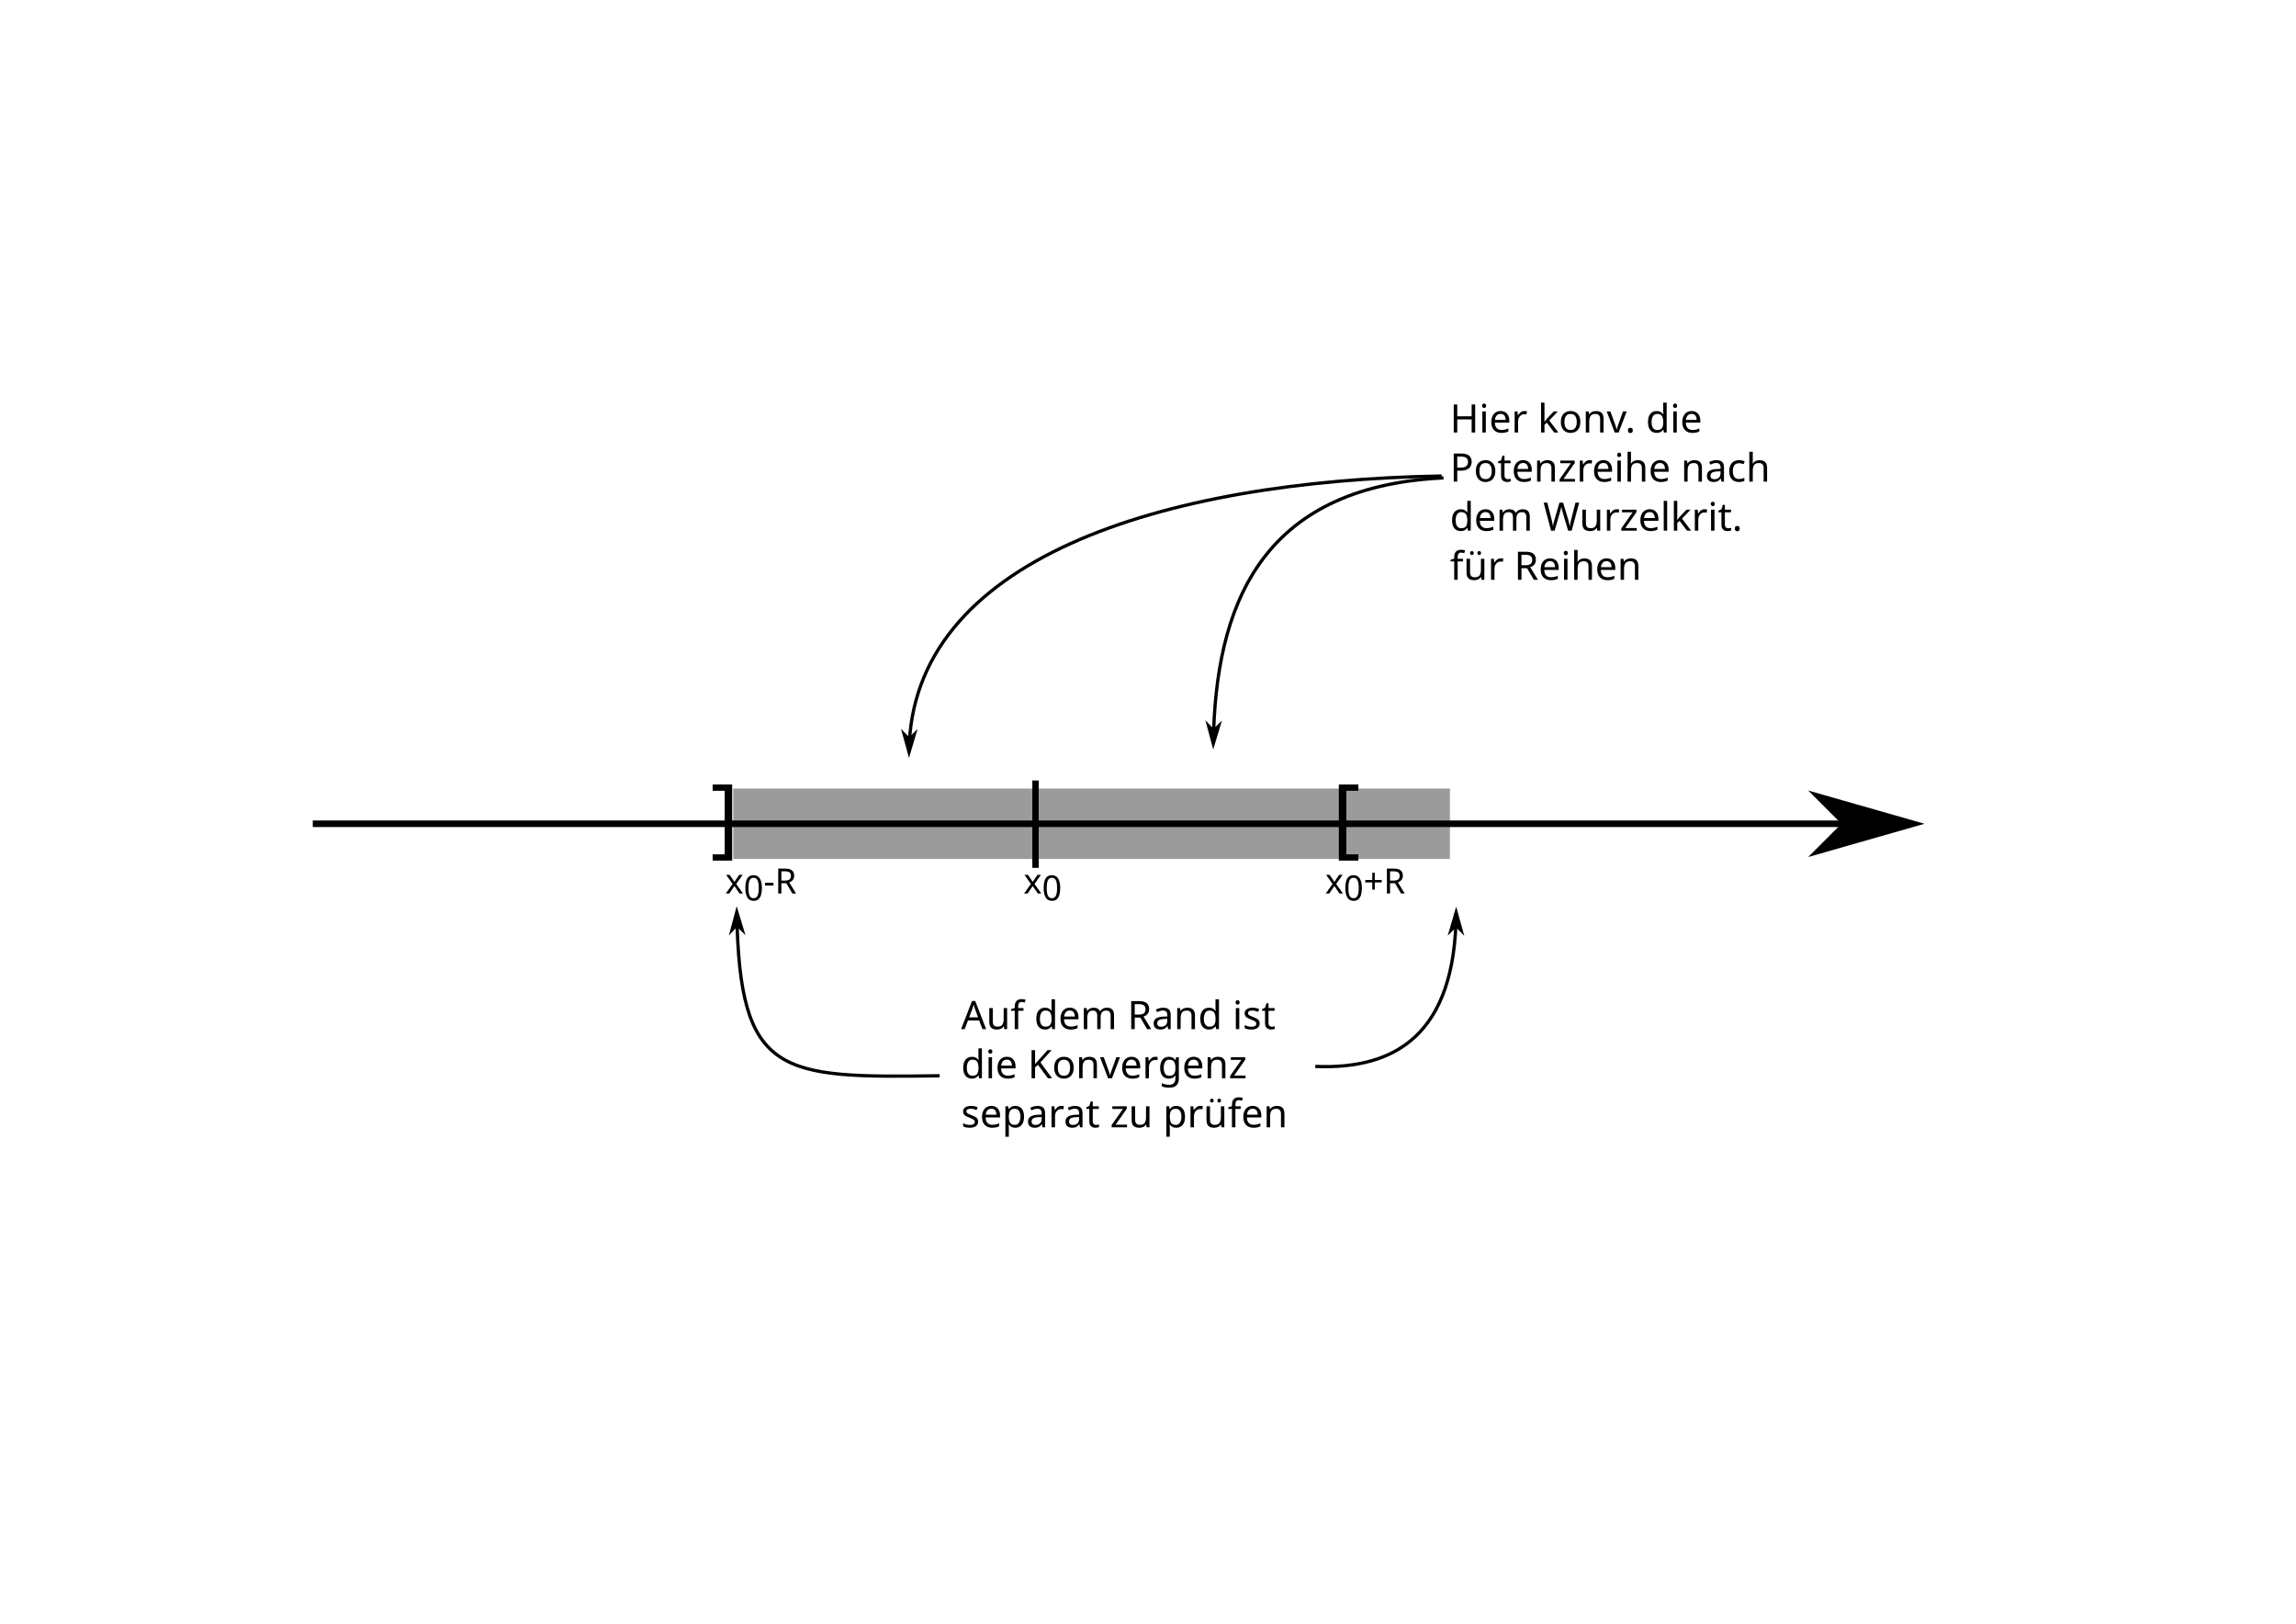
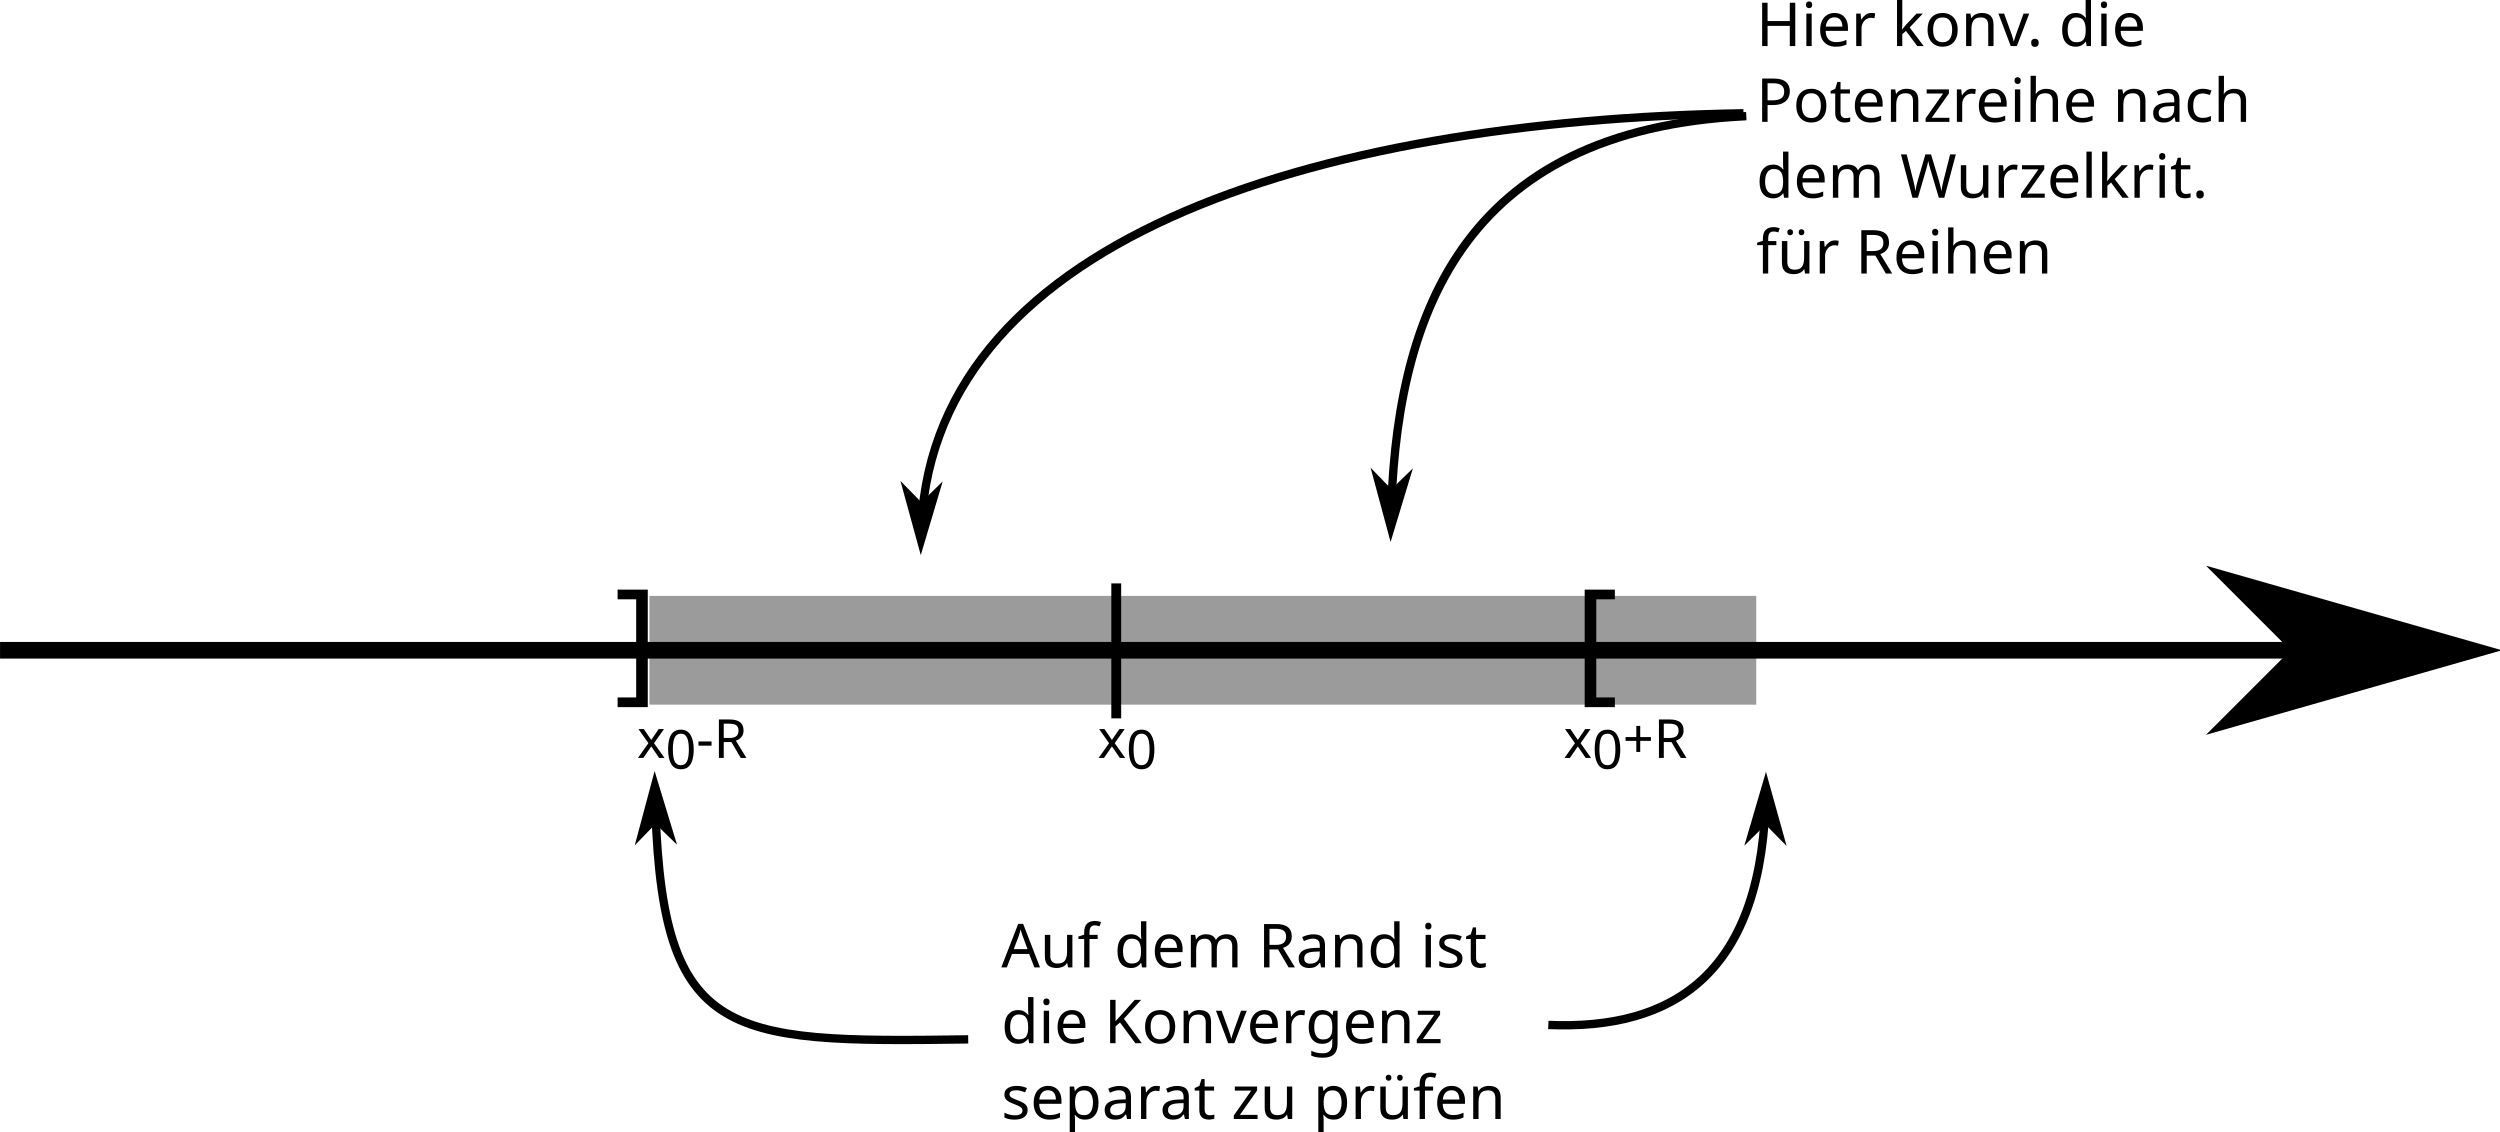
- <svg xmlns="http://www.w3.org/2000/svg" width="1052.362" height="744.094" id="svg2" version="1.1">
+ <svg xmlns="http://www.w3.org/2000/svg" width="450.414" height="203.878" id="svg2" version="1.1">
  <defs id="defs4">
-     <marker orient="auto" refY="0.0" refX="0.0" id="Arrow2Mend" style="overflow:visible;">
-       <path id="path3786" style="fill-rule:evenodd;stroke-width:0.625;stroke-linejoin:round;" d="M 8.719,4.034 L -2.207,0.016 L 8.719,-4.002 C 6.973,-1.63 6.983,1.616 8.719,4.034 z " transform="scale(0.6) rotate(180) translate(0,0)" />
+     <marker orient="auto" refY="0" refX="0" id="Arrow2Mend" style="overflow:visible">
+       <path id="path3786" style="fill-rule:evenodd;stroke-width:0.625;stroke-linejoin:round" d="M 8.719,4.034 -2.207,0.016 8.719,-4.002 c -1.745,2.372 -1.735,5.617 -6e-7,8.035 z" transform="scale(-0.6,-0.6)" />
    </marker>
-     <marker orient="auto" refY="0.0" refX="0.0" id="Arrow1Send" style="overflow:visible;">
-       <path id="path3774" d="M 0.0,0.0 L 5.0,-5.0 L -12.5,0.0 L 5.0,5.0 L 0.0,0.0 z " style="fill-rule:evenodd;stroke:#000000;stroke-width:1.0pt;" transform="scale(0.2) rotate(180) translate(6,0)" />
+     <marker orient="auto" refY="0" refX="0" id="Arrow1Send" style="overflow:visible">
+       <path id="path3774" d="M 0,0 5,-5 -12.5,0 5,5 0,0 z" style="fill-rule:evenodd;stroke:#000000;stroke-width:1pt" transform="matrix(-0.2,0,0,-0.2,-1.2,0)" />
    </marker>
-     <marker orient="auto" refY="0.0" refX="0.0" id="Arrow1Mend" style="overflow:visible;">
-       <path id="path3768" d="M 0.0,0.0 L 5.0,-5.0 L -12.5,0.0 L 5.0,5.0 L 0.0,0.0 z " style="fill-rule:evenodd;stroke:#000000;stroke-width:1.0pt;" transform="scale(0.4) rotate(180) translate(10,0)" />
+     <marker orient="auto" refY="0" refX="0" id="Arrow1Mend" style="overflow:visible">
+       <path id="path3768" d="M 0,0 5,-5 -12.5,0 5,5 0,0 z" style="fill-rule:evenodd;stroke:#000000;stroke-width:1pt" transform="matrix(-0.4,0,0,-0.4,-4,0)" />
    </marker>
-     <marker orient="auto" refY="0.0" refX="0.0" id="Arrow2Lend" style="overflow:visible;">
-       <path id="path3780" style="fill-rule:evenodd;stroke-width:0.625;stroke-linejoin:round;" d="M 8.719,4.034 L -2.207,0.016 L 8.719,-4.002 C 6.973,-1.63 6.983,1.616 8.719,4.034 z " transform="scale(1.1) rotate(180) translate(1,0)" />
+     <marker orient="auto" refY="0" refX="0" id="Arrow2Lend" style="overflow:visible">
+       <path id="path3780" style="fill-rule:evenodd;stroke-width:0.625;stroke-linejoin:round" d="M 8.719,4.034 -2.207,0.016 8.719,-4.002 c -1.745,2.372 -1.735,5.617 -6e-7,8.035 z" transform="matrix(-1.1,0,0,-1.1,-1.1,0)" />
    </marker>
-     <marker orient="auto" refY="0.0" refX="0.0" id="Arrow1Lend" style="overflow:visible;">
-       <path id="path3762" d="M 0.0,0.0 L 5.0,-5.0 L -12.5,0.0 L 5.0,5.0 L 0.0,0.0 z " style="fill-rule:evenodd;stroke:#000000;stroke-width:1.0pt;" transform="scale(0.8) rotate(180) translate(12.5,0)" />
+     <marker orient="auto" refY="0" refX="0" id="Arrow1Lend" style="overflow:visible">
+       <path id="path3762" d="M 0,0 5,-5 -12.5,0 5,5 0,0 z" style="fill-rule:evenodd;stroke:#000000;stroke-width:1pt" transform="matrix(-0.8,0,0,-0.8,-10,0)" />
    </marker>
    <marker orient="auto" refY="0" refX="0" id="Arrow1Mend-1" style="overflow:visible">
      <path id="path3768-0" d="M 0,0 5,-5 -12.5,0 5,5 0,0 z" style="fill-rule:evenodd;stroke:#000000;stroke-width:1pt" transform="matrix(-0.4,0,0,-0.4,-4,0)" />
    </marker>
    <marker orient="auto" refY="0" refX="0" id="Arrow1Mend-1-6" style="overflow:visible">
      <path id="path3768-0-7" d="M 0,0 5,-5 -12.5,0 5,5 0,0 z" style="fill-rule:evenodd;stroke:#000000;stroke-width:1pt" transform="matrix(-0.4,0,0,-0.4,-4,0)" />
    </marker>
  </defs>
-   <g id="layer1" transform="translate(0,-308.2677)">
-     <g id="g7431">
-       <path id="path2985" d="m 143.357,685.778 732.922,0" style="fill:none;stroke:#000000;stroke-width:3;stroke-linecap:butt;stroke-linejoin:miter;stroke-miterlimit:4;stroke-opacity:1;stroke-dasharray:none;marker-end:url(#Arrow1Lend)" />
+   <g id="layer1" transform="translate(-42.75939,-352.7921)">
+     <g id="g7431" transform="matrix(0.6070649,0,0,0.6070649,-44.25956,53.63535)">
+       <path id="path2985" d="m 143.357,685.778 732.922,0" style="fill:none;stroke:#000000;stroke-width:4.942;stroke-linecap:butt;stroke-linejoin:miter;stroke-miterlimit:4;stroke-opacity:1;stroke-dasharray:none;marker-end:url(#Arrow1Lend)" />
      <text id="text4569" y="696.344" x="325.638" style="font-size:40px;font-style:normal;font-weight:normal;line-height:125%;letter-spacing:0px;word-spacing:0px;fill:#000000;fill-opacity:1;stroke:none;font-family:Sans" xml:space="preserve">
        <tspan y="696.344" x="325.638" id="tspan4571">]            |            [</tspan>
      </text>
      <text id="text4573" y="717.739" x="332.385" style="font-size:40px;font-style:normal;font-weight:normal;line-height:125%;letter-spacing:0px;word-spacing:0px;fill:#000000;fill-opacity:1;stroke:none;font-family:Sans" xml:space="preserve">
        <tspan style="font-size:16px" y="717.739" x="332.385" id="tspan4575">x<tspan id="tspan4577" style="font-size:16px;baseline-shift:sub">0</tspan>-R                         x<tspan id="tspan4581" style="font-size:16px;baseline-shift:sub">0</tspan>                             x<tspan id="tspan4579" style="font-size:16px;baseline-shift:sub">0</tspan>+R</tspan>
      </text>
      <rect y="669.638" x="336.081" height="32.279" width="328.486" id="rect4583" style="fill:#000000;fill-opacity:0.392;stroke-width:3;stroke-miterlimit:4;stroke-dasharray:none" />
      <text id="text6029" y="779.89" x="440.513" style="font-size:40px;font-style:normal;font-weight:normal;line-height:125%;letter-spacing:0px;word-spacing:0px;fill:#000000;fill-opacity:1;stroke:none;font-family:Sans" xml:space="preserve">
        <tspan style="font-size:18px" y="779.89" x="440.513" id="tspan6031">Auf dem Rand ist</tspan>
        <tspan style="font-size:18px" id="tspan6033" y="802.39" x="440.513">die Konvergenz </tspan>
        <tspan style="font-size:18px" id="tspan6035" y="824.89" x="440.513">separat zu prüfen</tspan>
      </text>
-       <path transform="translate(0,308.2677)" id="path6041" d="m 602.857,488.711 c 36.976,1.565 64.189,-14.972 64.558,-70.254" style="fill:none;stroke:#000000;stroke-width:1.5;stroke-linecap:butt;stroke-linejoin:miter;stroke-opacity:1;stroke-miterlimit:4;stroke-dasharray:none;marker-end:url(#Arrow1Mend)" />
-       <path id="path6041-0" d="m 430.686,801.259 c -73.22,1.007 -91.708,0.383 -92.983,-74.762" style="fill:none;stroke:#000000;stroke-width:1.5;stroke-linecap:butt;stroke-linejoin:miter;stroke-miterlimit:4;stroke-opacity:1;stroke-dasharray:none;marker-end:url(#Arrow1Mend)" />
+       <path transform="translate(0,308.2677)" id="path6041" d="m 602.857,488.711 c 36.976,1.565 64.189,-14.972 64.558,-70.254" style="fill:none;stroke:#000000;stroke-width:2.471;stroke-linecap:butt;stroke-linejoin:miter;stroke-miterlimit:4;stroke-opacity:1;stroke-dasharray:none;marker-end:url(#Arrow1Mend)" />
+       <path id="path6041-0" d="m 430.686,801.259 c -73.22,1.007 -91.708,0.383 -92.983,-74.762" style="fill:none;stroke:#000000;stroke-width:2.471;stroke-linecap:butt;stroke-linejoin:miter;stroke-miterlimit:4;stroke-opacity:1;stroke-dasharray:none;marker-end:url(#Arrow1Mend)" />
      <text id="text6817" y="506.468" x="664.567" style="font-size:40px;font-style:normal;font-weight:normal;line-height:125%;letter-spacing:0px;word-spacing:0px;fill:#000000;fill-opacity:1;stroke:none;font-family:Sans" xml:space="preserve">
        <tspan style="font-size:18px" y="506.468" x="664.567" id="tspan6819">Hier konv. die</tspan>
        <tspan style="font-size:18px" id="tspan6821" y="528.968" x="664.567">Potenzreihe nach</tspan>
        <tspan style="font-size:18px" id="tspan6823" y="551.468" x="664.567">dem Wurzelkrit.</tspan>
        <tspan style="font-size:18px" id="tspan6825" y="573.968" x="664.567">für Reihen</tspan>
      </text>
-       <path id="path6827" d="M 660.769,526.405 C 532.196,528.587 417.619,564.506 416.666,652.673" style="fill:none;stroke:#000000;stroke-width:1.5;stroke-linecap:butt;stroke-linejoin:miter;stroke-miterlimit:4;stroke-opacity:1;stroke-dasharray:none;marker-mid:none;marker-end:url(#Arrow1Mend-1)" />
-       <path id="path6827-0" d="m 661.615,527.267 c -84.902,4.081 -104.541,59.937 -105.494,121.521" style="fill:none;stroke:#000000;stroke-width:1.5;stroke-linecap:butt;stroke-linejoin:miter;stroke-miterlimit:4;stroke-opacity:1;stroke-dasharray:none;marker-mid:none;marker-end:url(#Arrow1Mend-1)" />
+       <path id="path6827" d="M 660.769,526.405 C 532.196,528.587 417.619,564.506 416.666,652.673" style="fill:none;stroke:#000000;stroke-width:2.471;stroke-linecap:butt;stroke-linejoin:miter;stroke-miterlimit:4;stroke-opacity:1;stroke-dasharray:none;marker-mid:none;marker-end:url(#Arrow1Mend-1)" />
+       <path id="path6827-0" d="m 661.615,527.267 c -84.902,4.081 -104.541,59.937 -105.494,121.521" style="fill:none;stroke:#000000;stroke-width:2.471;stroke-linecap:butt;stroke-linejoin:miter;stroke-miterlimit:4;stroke-opacity:1;stroke-dasharray:none;marker-mid:none;marker-end:url(#Arrow1Mend-1)" />
    </g>
  </g>
</svg>
